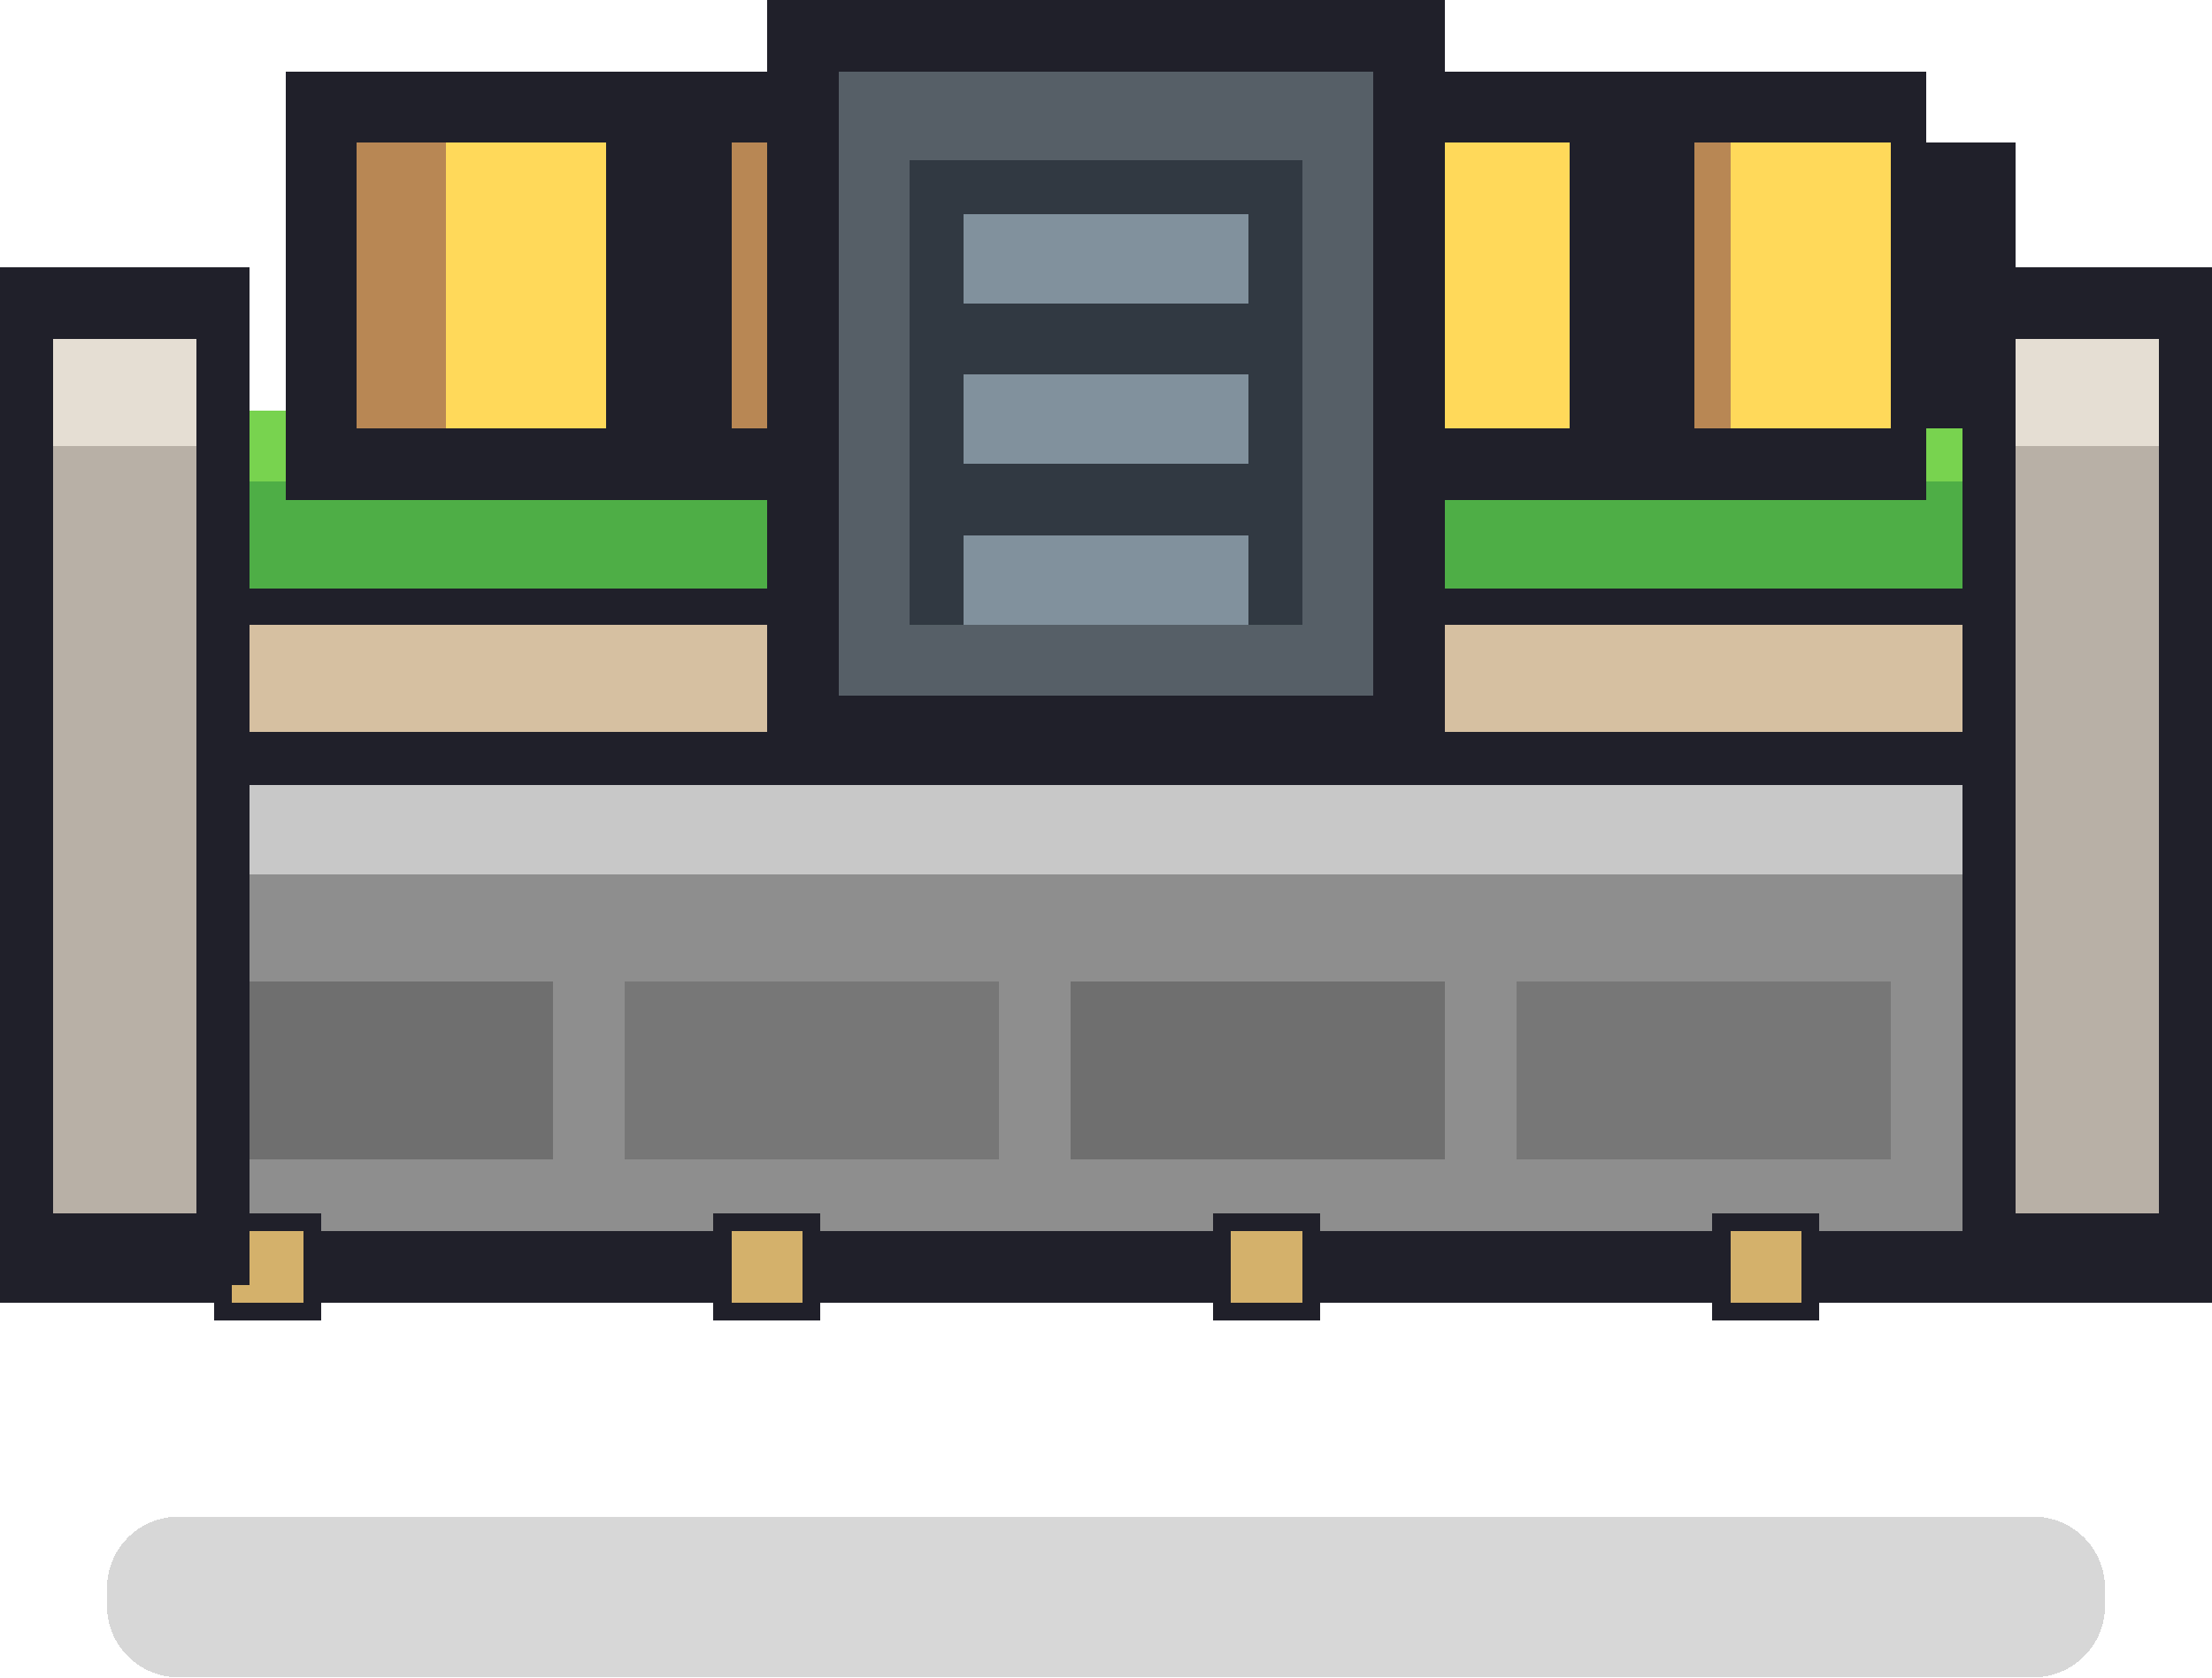
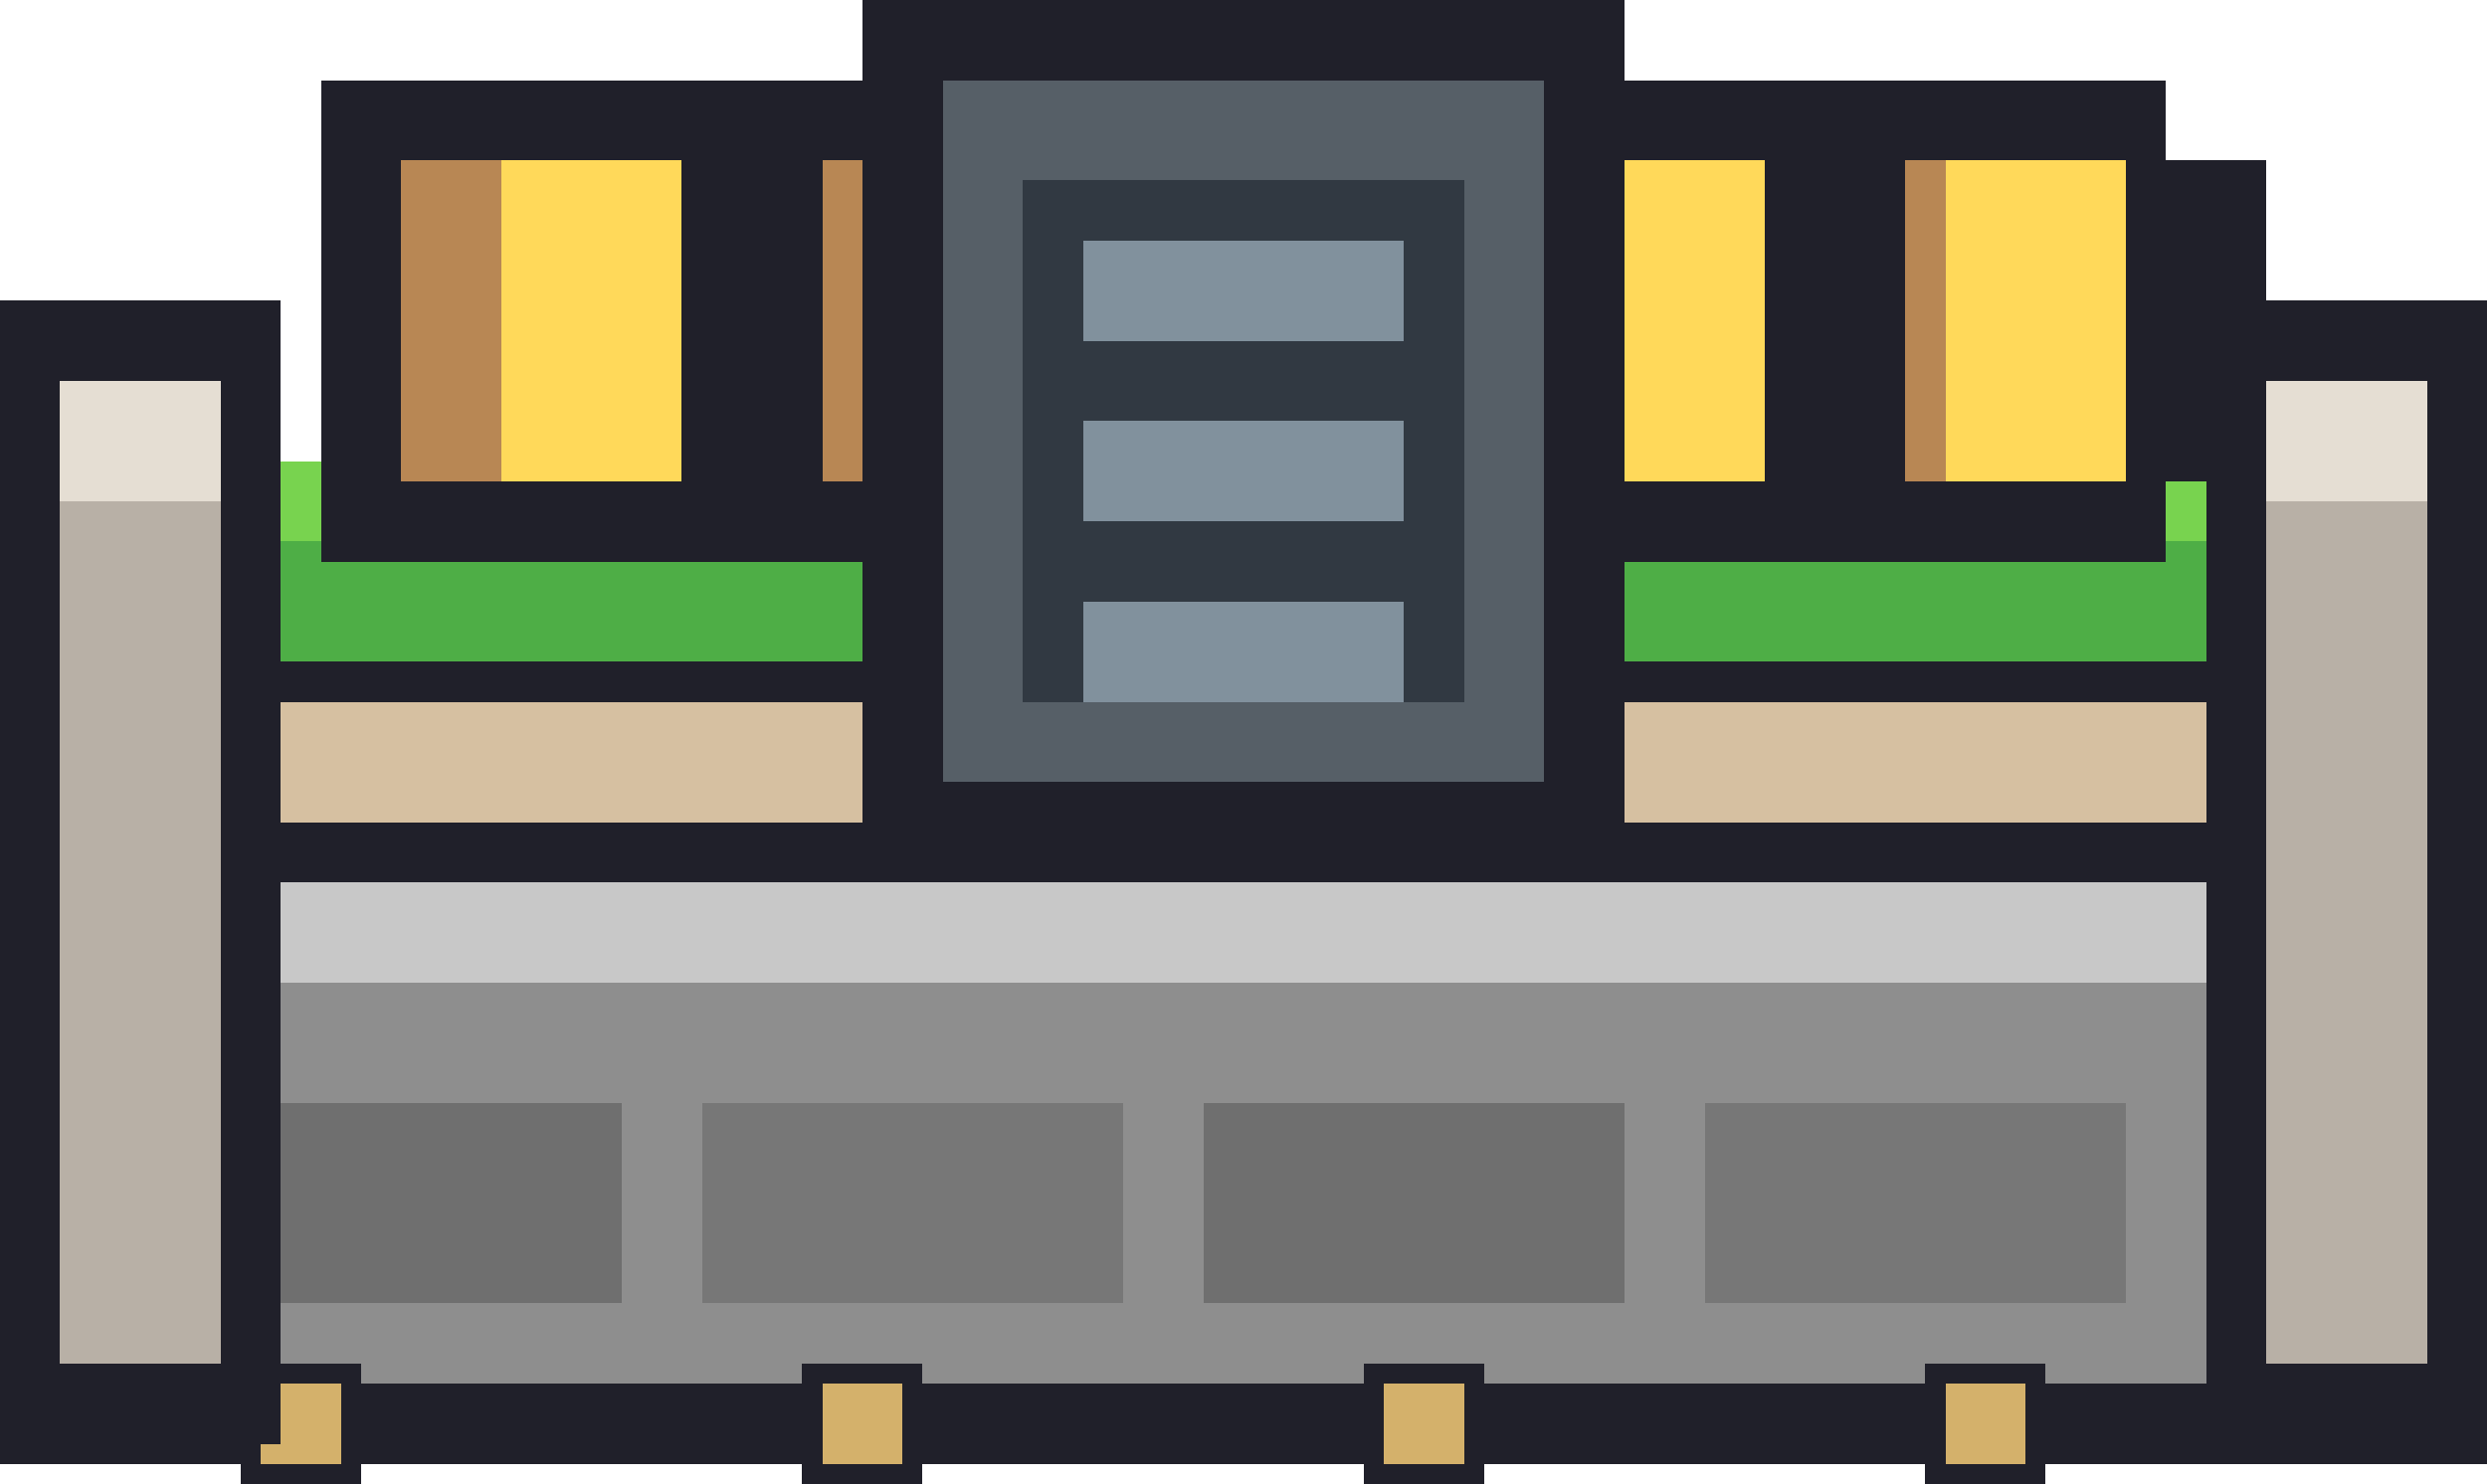
- <svg xmlns="http://www.w3.org/2000/svg" role="img" aria-labelledby="title" class="px" viewBox="18 50 124 94">
+ <svg xmlns="http://www.w3.org/2000/svg" role="img" aria-labelledby="title" class="px" viewBox="18 50 124 74">
  <style>
  .px { shape-rendering: crispEdges; }
  .ink { fill: #20202a; }
  .outline { fill: #20202a; }
  .shine { fill: rgba(255,255,255,.35); }
  .shadow { fill: #000; opacity: .16; }
  .soft { opacity: .72; }
</style>
-   <rect x="24" y="135" width="112" height="9" fill="#000" class="shadow" rx="4" ry="4" />
  <rect x="18" y="88" width="124" height="35" fill="#20202a" />
  <rect x="22" y="92" width="116" height="27" fill="#8e8e8e" />
  <rect x="22" y="92" width="116" height="7" fill="#c8c8c8" />
  <rect x="28" y="105" width="21" height="10" fill="#6f6f6f" />
  <rect x="53" y="105" width="21" height="10" fill="#777" />
  <rect x="78" y="105" width="21" height="10" fill="#6f6f6f" />
  <rect x="103" y="105" width="21" height="10" fill="#777" />
  <rect x="18" y="82" width="124" height="12" fill="#20202a" />
  <rect x="22" y="84" width="116" height="7" fill="#d6c0a1" />
  <rect x="28" y="74" width="104" height="11" fill="#20202a" />
  <rect x="32" y="76" width="96" height="7" fill="#4eae46" />
  <rect x="32" y="73" width="96" height="4" fill="#78d34f" />
  <rect x="30" y="118" width="6" height="6" fill="#20202a" />
  <rect x="31" y="119" width="4" height="4" fill="#d4b16b" />
  <rect x="58" y="118" width="6" height="6" fill="#20202a" />
  <rect x="59" y="119" width="4" height="4" fill="#d4b16b" />
  <rect x="86" y="118" width="6" height="6" fill="#20202a" />
  <rect x="87" y="119" width="4" height="4" fill="#d4b16b" />
  <rect x="114" y="118" width="6" height="6" fill="#20202a" />
  <rect x="115" y="119" width="4" height="4" fill="#d4b16b" />
  <rect x="34" y="54" width="92" height="24" fill="#20202a" />
  <rect x="38" y="58" width="84" height="16" fill="#b88754" />
  <rect x="43" y="58" width="9" height="16" fill="#ffd95a" />
  <rect x="52" y="58" width="7" height="16" fill="#20202a" />
  <rect x="61" y="58" width="9" height="16" fill="#ffd95a" />
  <rect x="70" y="58" width="7" height="16" fill="#20202a" />
  <rect x="79" y="58" width="9" height="16" fill="#ffd95a" />
  <rect x="88" y="58" width="7" height="16" fill="#20202a" />
  <rect x="97" y="58" width="9" height="16" fill="#ffd95a" />
  <rect x="106" y="58" width="7" height="16" fill="#20202a" />
  <rect x="115" y="58" width="9" height="16" fill="#ffd95a" />
  <rect x="124" y="58" width="7" height="16" fill="#20202a" />
  <rect x="61" y="50" width="38" height="43" fill="#20202a" />
  <rect x="65" y="54" width="30" height="35" fill="#565f67" />
  <rect x="69" y="59" width="22" height="26" fill="#313942" />
  <rect x="72" y="62" width="16" height="5" fill="#81919d" />
  <rect x="72" y="71" width="16" height="5" fill="#81919d" />
  <rect x="72" y="80" width="16" height="5" fill="#81919d" />
  <rect x="18" y="65" width="14" height="57" fill="#20202a" />
  <rect x="21" y="69" width="8" height="49" fill="#b8b0a6" />
  <rect x="21" y="69" width="8" height="6" fill="#e5ded3" />
  <rect x="128" y="65" width="14" height="57" fill="#20202a" />
  <rect x="131" y="69" width="8" height="49" fill="#b8b0a6" />
  <rect x="131" y="69" width="8" height="6" fill="#e5ded3" />
</svg>
